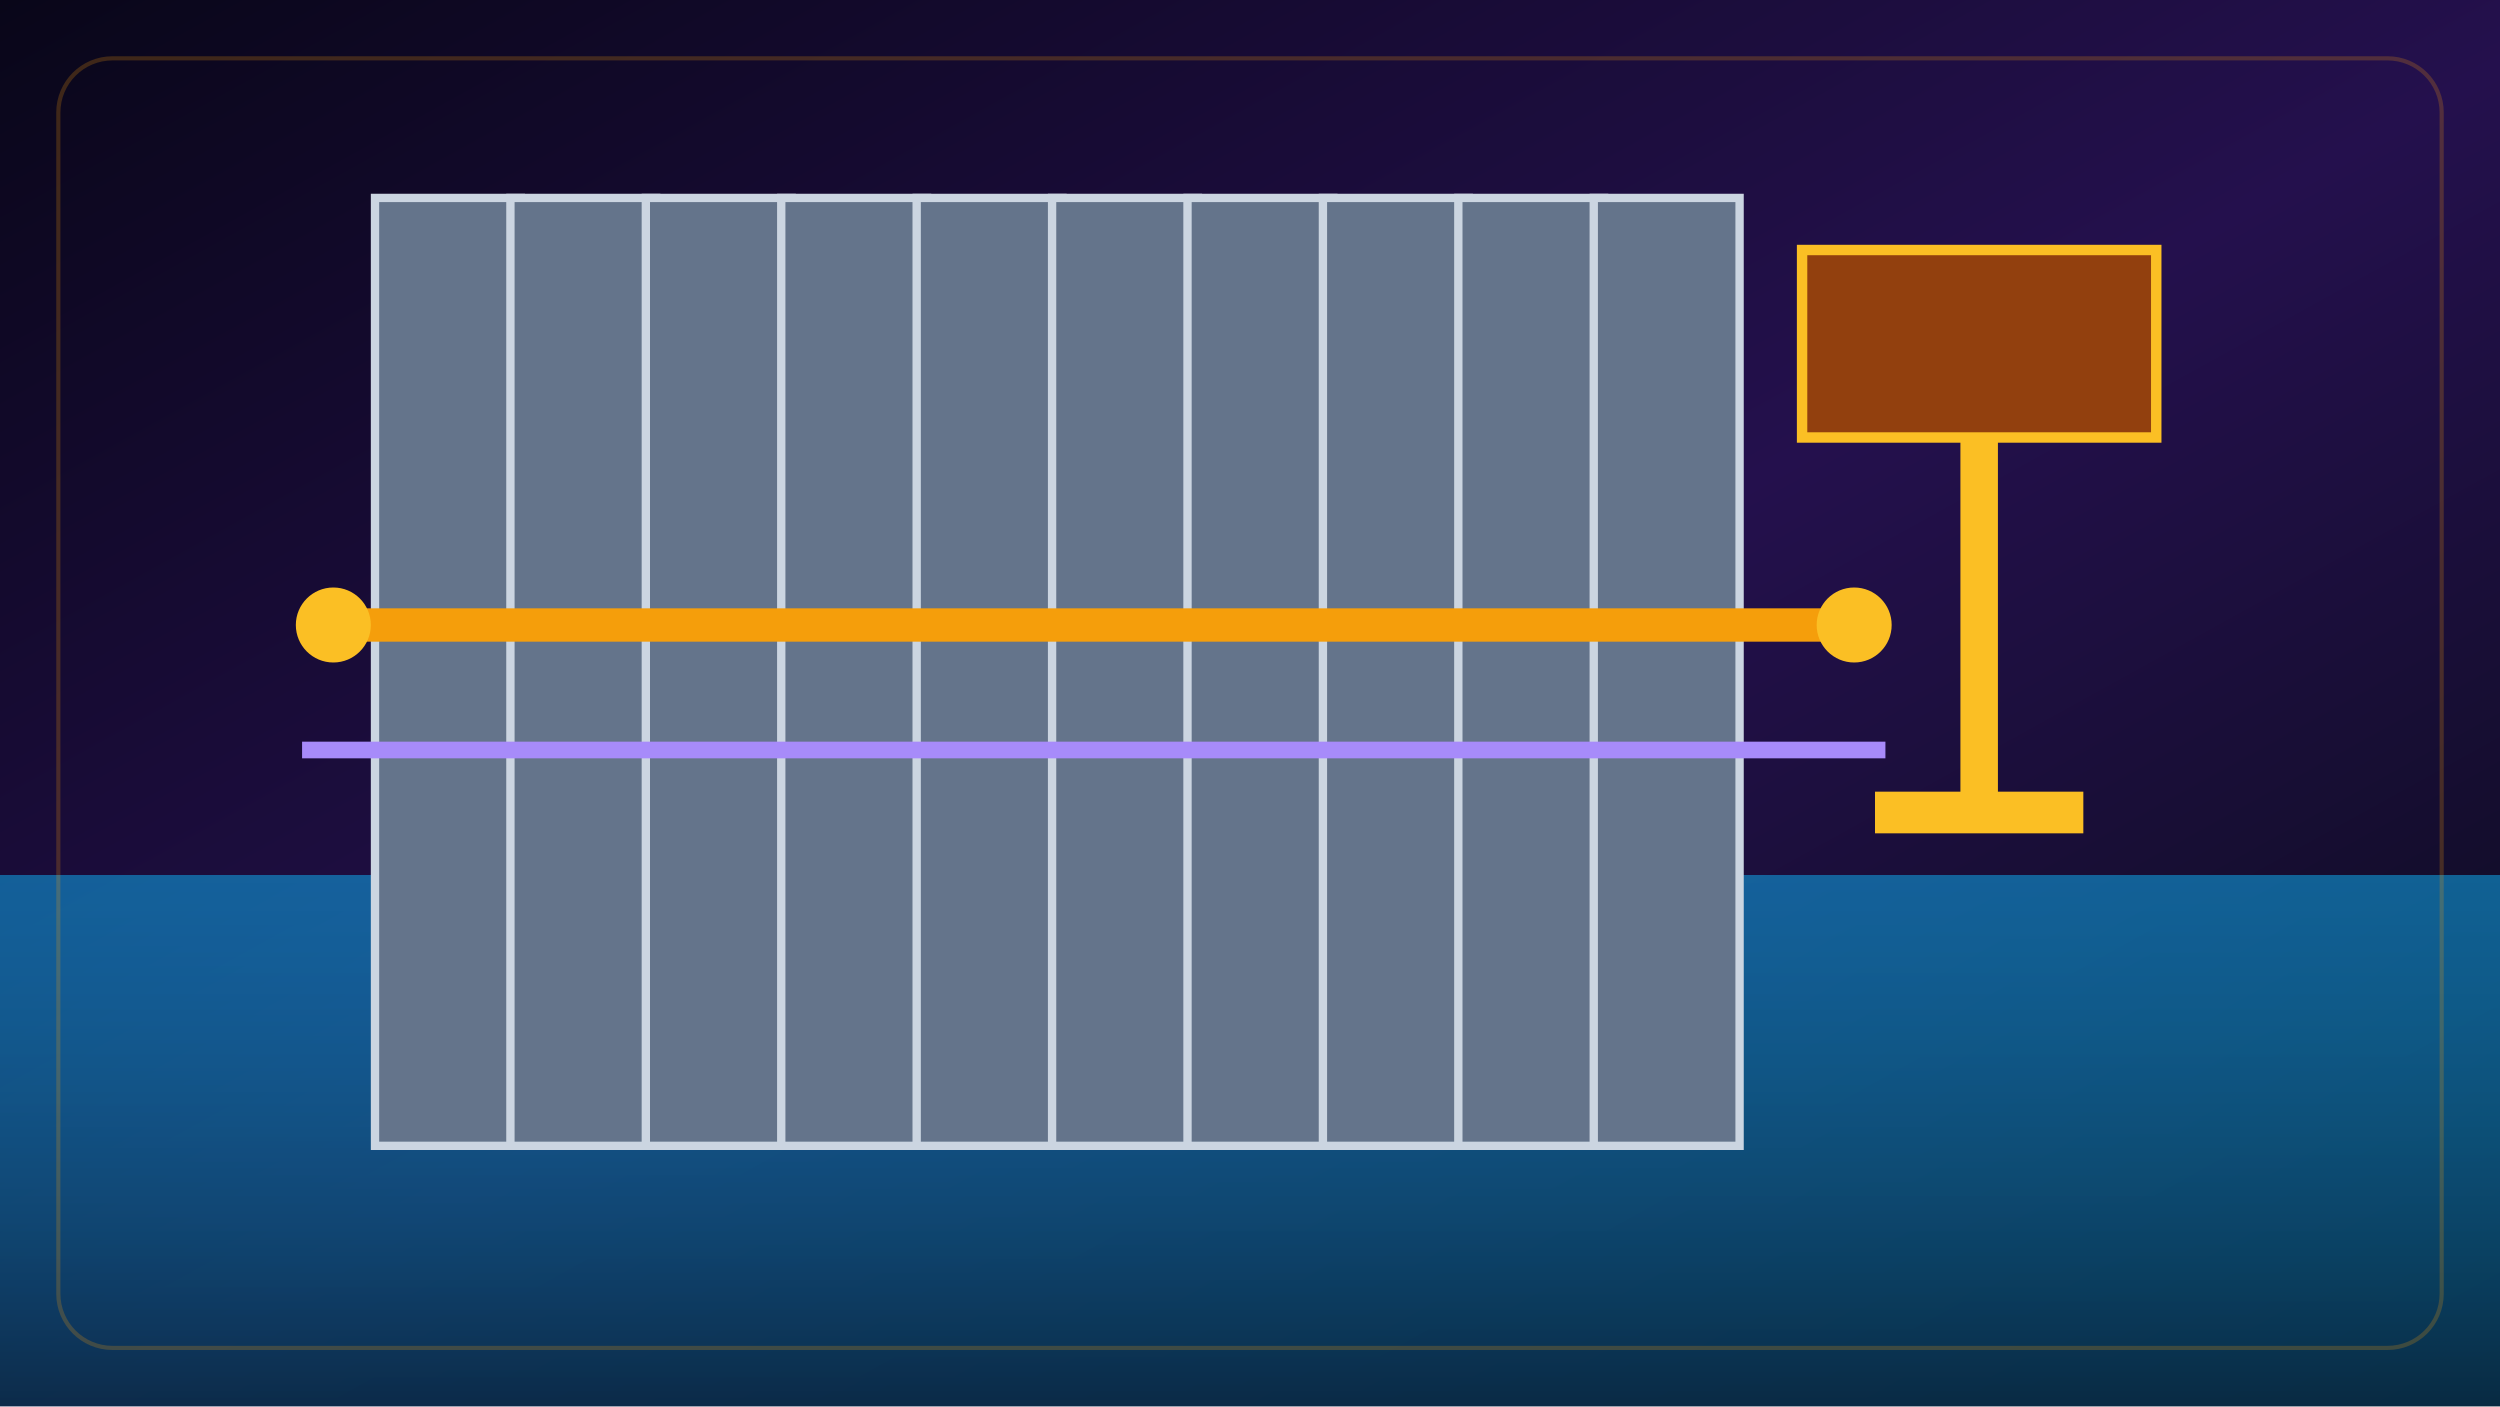
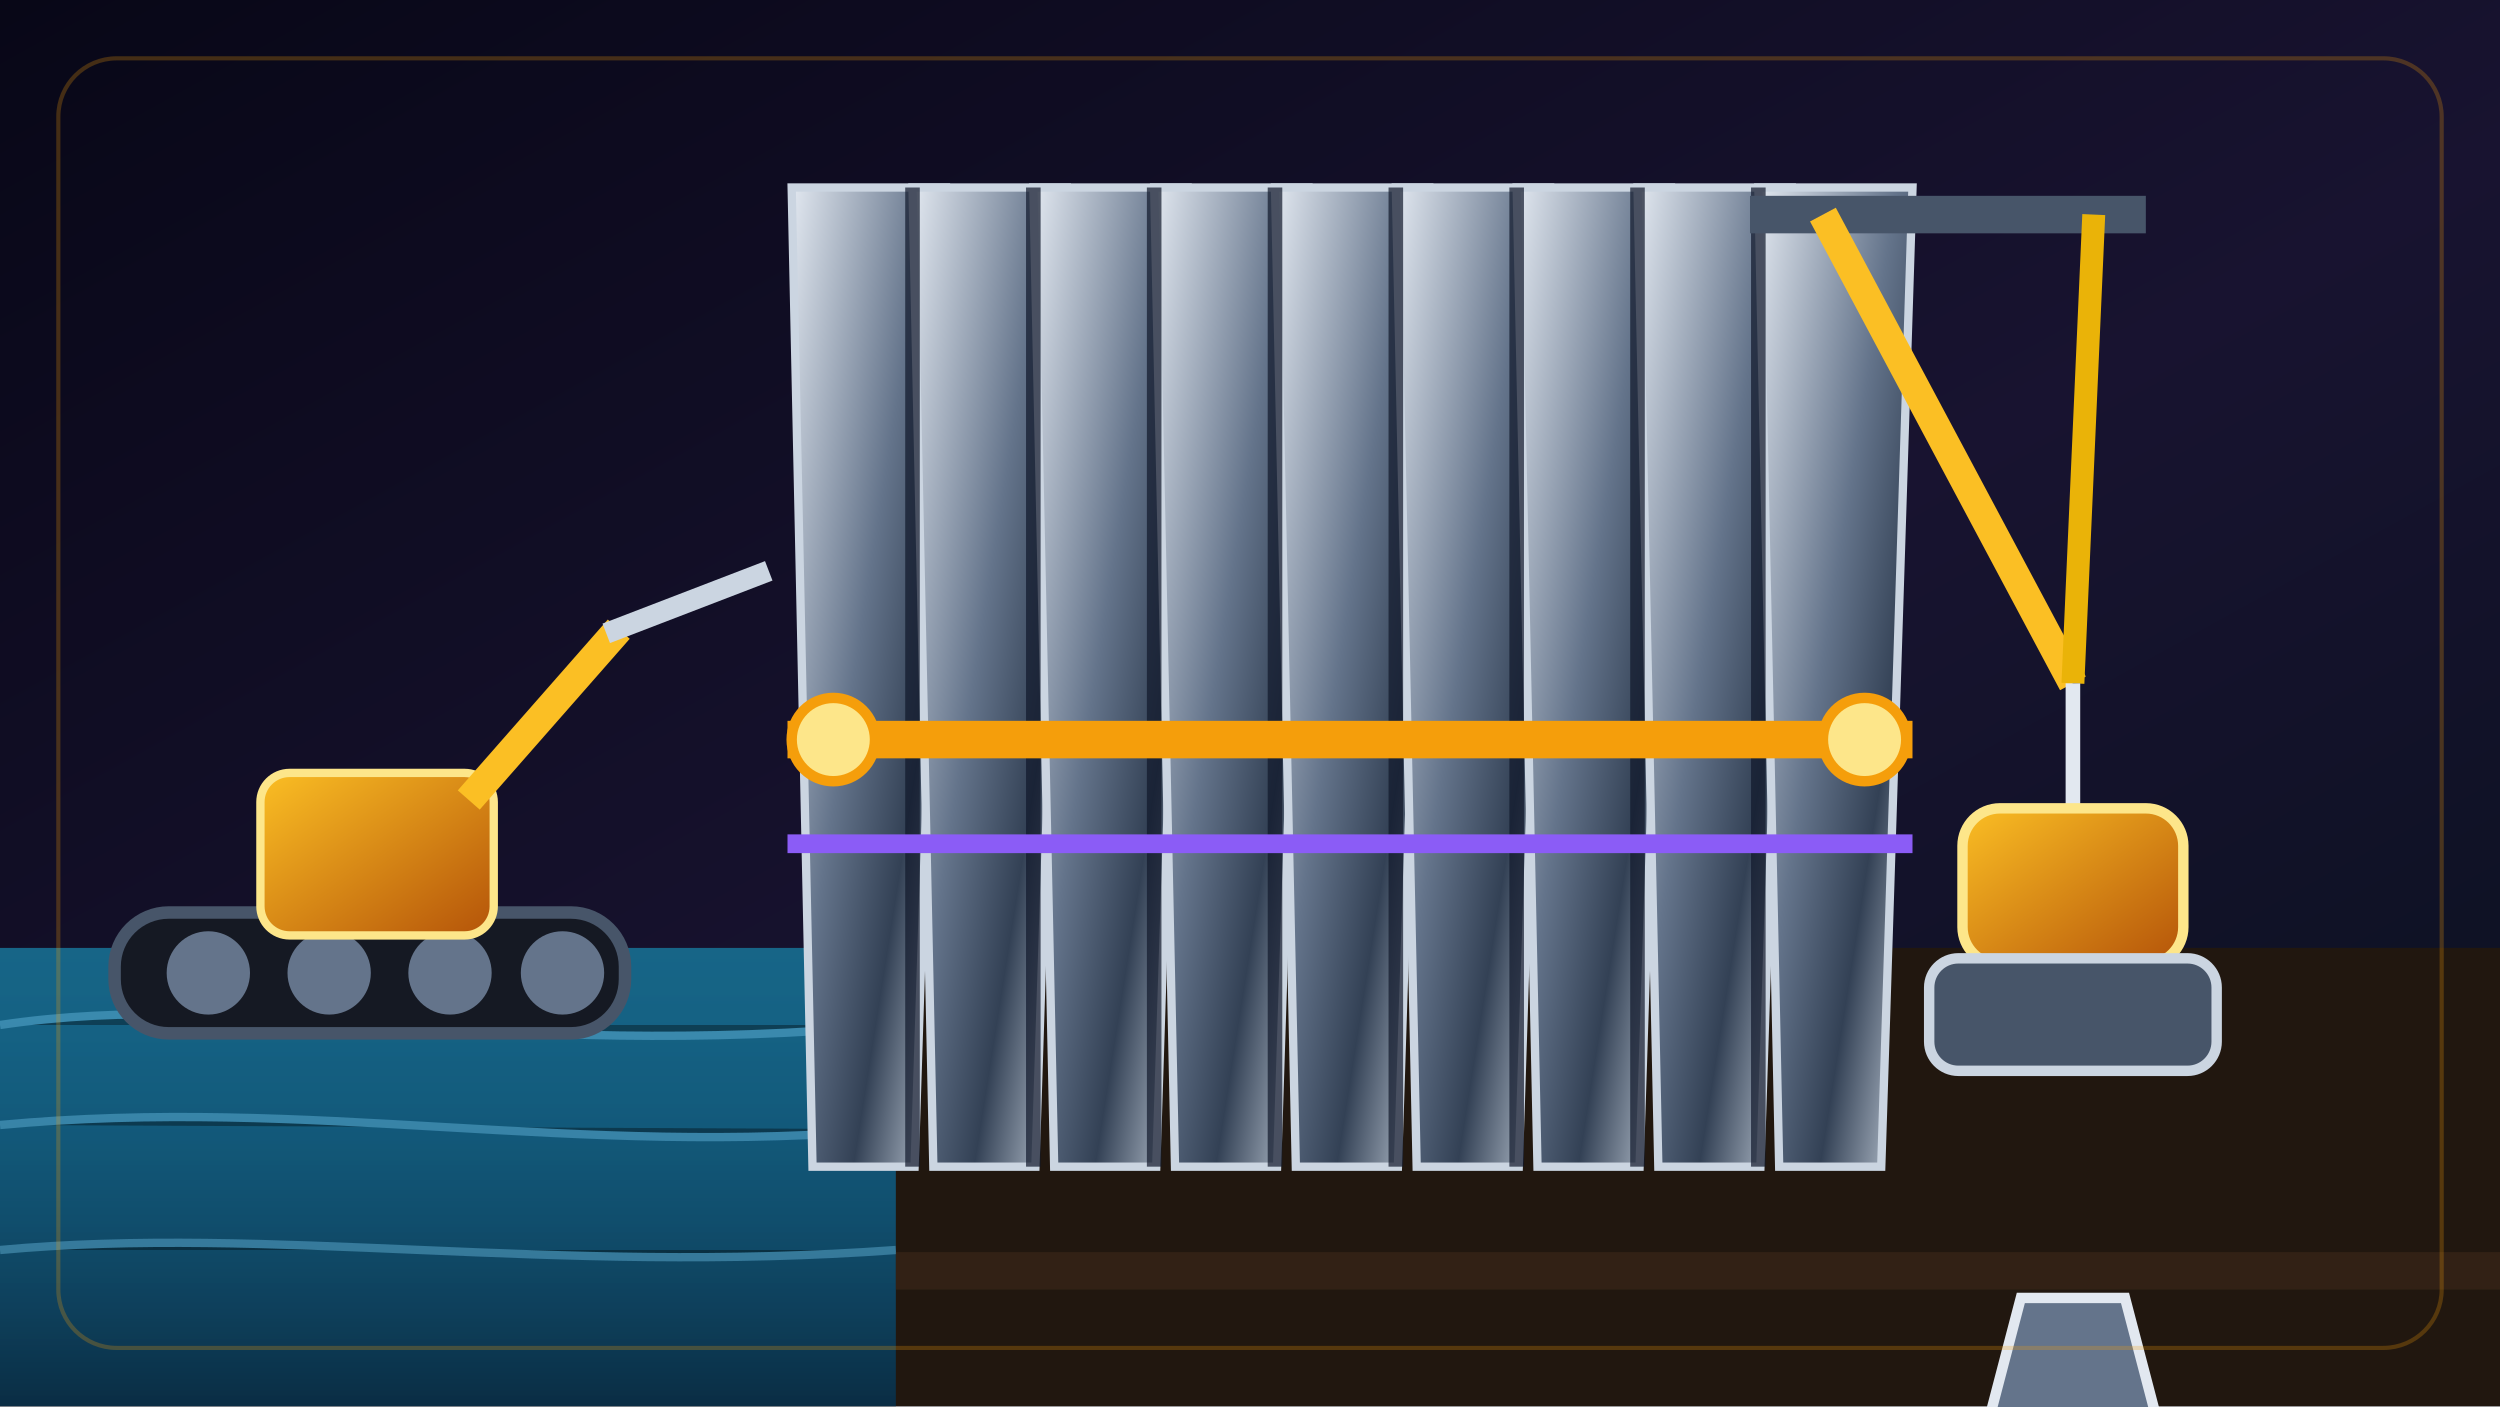
<svg xmlns="http://www.w3.org/2000/svg" viewBox="0 0 1200 675">
  <defs>
-     <linearGradient id="b" x1="0" y1="0" x2="1" y2="1">
-       <stop stop-color="#090619" />
-       <stop offset=".52" stop-color="#24104d" />
-       <stop offset="1" stop-color="#080b16" />
+     <linearGradient id="sky" x1="0" y1="0" x2="1" y2="1">
+       <stop stop-color="#080717" />
+       <stop offset=".55" stop-color="#181330" />
+       <stop offset="1" stop-color="#09111e" />
    </linearGradient>
-     <linearGradient id="w" x1="0" y1="0" x2="0" y2="1">
+     <linearGradient id="water" x1="0" y1="0" x2="0" y2="1">
      <stop stop-color="#0ea5e9" stop-opacity=".55" />
-       <stop offset="1" stop-color="#082f49" stop-opacity=".85" />
+       <stop offset="1" stop-color="#082f49" stop-opacity=".9" />
+     </linearGradient>
+     <linearGradient id="steel" x1="0" y1="0" x2="1" y2="1">
+       <stop stop-color="#e2e8f0" />
+       <stop offset=".45" stop-color="#64748b" />
+       <stop offset=".7" stop-color="#334155" />
+       <stop offset="1" stop-color="#cbd5e1" />
+     </linearGradient>
+     <linearGradient id="yellow" x1="0" y1="0" x2="1" y2="1">
+       <stop stop-color="#fbbf24" />
+       <stop offset="1" stop-color="#b45309" />
    </linearGradient>
  </defs>
-   <rect width="1200" height="675" fill="url(#b)" />
-   <rect y="420" width="1200" height="255" fill="url(#w)" />
-   <g transform="translate(180 95)" fill="#64748b" stroke="#cbd5e1" stroke-width="4">
-     <path d="M0 0h70v455H0z" />
-     <path d="M65 0h70v455H65z" />
-     <path d="M130 0h70v455h-70z" />
-     <path d="M195 0h70v455h-70z" />
-     <path d="M260 0h70v455h-70z" />
-     <path d="M325 0h70v455h-70z" />
-     <path d="M390 0h70v455h-70z" />
-     <path d="M455 0h70v455h-70z" />
-     <path d="M520 0h70v455h-70z" />
-     <path d="M585 0h70v455h-70z" />
+   <rect width="1200" height="675" fill="url(#sky)" />
+   <path d="M0 455h1200v220H0z" fill="#21170f" />
+   <path d="M0 455h430v220H0z" fill="url(#water)" />
+   <g opacity=".35" stroke="#7dd3fc" stroke-width="4">
+     <path d="M0 492c120-18 235 18 430 0M0 540c150-14 275 16 430 2M0 600c130-12 265 12 430 0" />
  </g>
-   <path d="M145 300h760" stroke="#f59e0b" stroke-width="16" />
-   <path d="M145 360h760" stroke="#a78bfa" stroke-width="8" />
-   <g fill="#fbbf24">
-     <circle cx="160" cy="300" r="18" />
-     <circle cx="890" cy="300" r="18" />
+   <g transform="translate(380 90)">
+     <g stroke="#cbd5e1" stroke-width="4" fill="url(#steel)">
+       <path d="M0 0h74l-15 470H10z" />
+       <path d="M58 0h74l-15 470H68z" />
+       <path d="M116 0h74l-15 470h-49z" />
+       <path d="M174 0h74l-15 470h-49z" />
+       <path d="M232 0h74l-15 470h-49z" />
+       <path d="M290 0h74l-15 470h-49z" />
+       <path d="M348 0h74l-15 470h-49z" />
+       <path d="M406 0h74l-15 470h-49z" />
+       <path d="M464 0h74l-15 470h-49z" />
+     </g>
+     <g stroke="#0f172a" stroke-width="7" opacity=".7">
+       <path d="M58 0v470M116 0v470M174 0v470M232 0v470M290 0v470M348 0v470M406 0v470M464 0v470" />
+     </g>
  </g>
-   <path d="M865 120h170v90H865z" fill="#92400e" stroke="#fbbf24" stroke-width="5" />
-   <path d="M950 210v180" stroke="#fbbf24" stroke-width="18" />
-   <path d="M900 390h100" stroke="#fbbf24" stroke-width="20" />
-   <rect x="28" y="28" width="1144" height="619" rx="26" fill="none" stroke="#f59e0b" stroke-opacity=".22" stroke-width="2" />
+   <path d="M378 355h540" stroke="#f59e0b" stroke-width="18" />
+   <path d="M378 405h540" stroke="#8b5cf6" stroke-width="9" />
+   <g fill="#fde68a" stroke="#f59e0b" stroke-width="5">
+     <circle cx="400" cy="355" r="20" />
+     <circle cx="895" cy="355" r="20" />
+   </g>
+   <g transform="translate(810 68)">
+     <path d="M30 35h190" stroke="#475569" stroke-width="18" />
+     <path d="M65 35L185 260" stroke="#fbbf24" stroke-width="14" />
+     <path d="M195 35L185 260" stroke="#eab308" stroke-width="11" />
+     <path d="M185 260v82" stroke="#e2e8f0" stroke-width="7" />
+     <rect x="132" y="320" width="106" height="75" rx="18" fill="url(#yellow)" stroke="#fde68a" stroke-width="5" />
+     <rect x="116" y="392" width="138" height="54" rx="14" fill="#475569" stroke="#cbd5e1" stroke-width="5" />
+     <path d="M185 446v126" stroke="url(#steel)" stroke-width="22" />
+     <path d="M160 555h50l22 84h-94z" fill="#64748b" stroke="#e2e8f0" stroke-width="5" />
+   </g>
+   <g transform="translate(55 366)">
+     <rect x="0" y="72" width="245" height="58" rx="26" fill="#151923" stroke="#475569" stroke-width="6" />
+     <circle cx="45" cy="101" r="20" fill="#64748b" />
+     <circle cx="103" cy="101" r="20" fill="#64748b" />
+     <circle cx="161" cy="101" r="20" fill="#64748b" />
+     <circle cx="215" cy="101" r="20" fill="#64748b" />
+     <rect x="70" y="5" width="112" height="78" rx="14" fill="url(#yellow)" stroke="#fde68a" stroke-width="4" />
+     <path d="M170 18l72-82" stroke="#fbbf24" stroke-width="14" />
+     <path d="M236-62l78-30" stroke="#cbd5e1" stroke-width="10" />
+   </g>
+   <path d="M430 610h770" stroke="#3f2a1a" stroke-width="18" opacity=".55" />
+   <rect x="28" y="28" width="1144" height="619" rx="28" fill="none" stroke="#f59e0b" stroke-opacity=".25" stroke-width="2" />
</svg>
